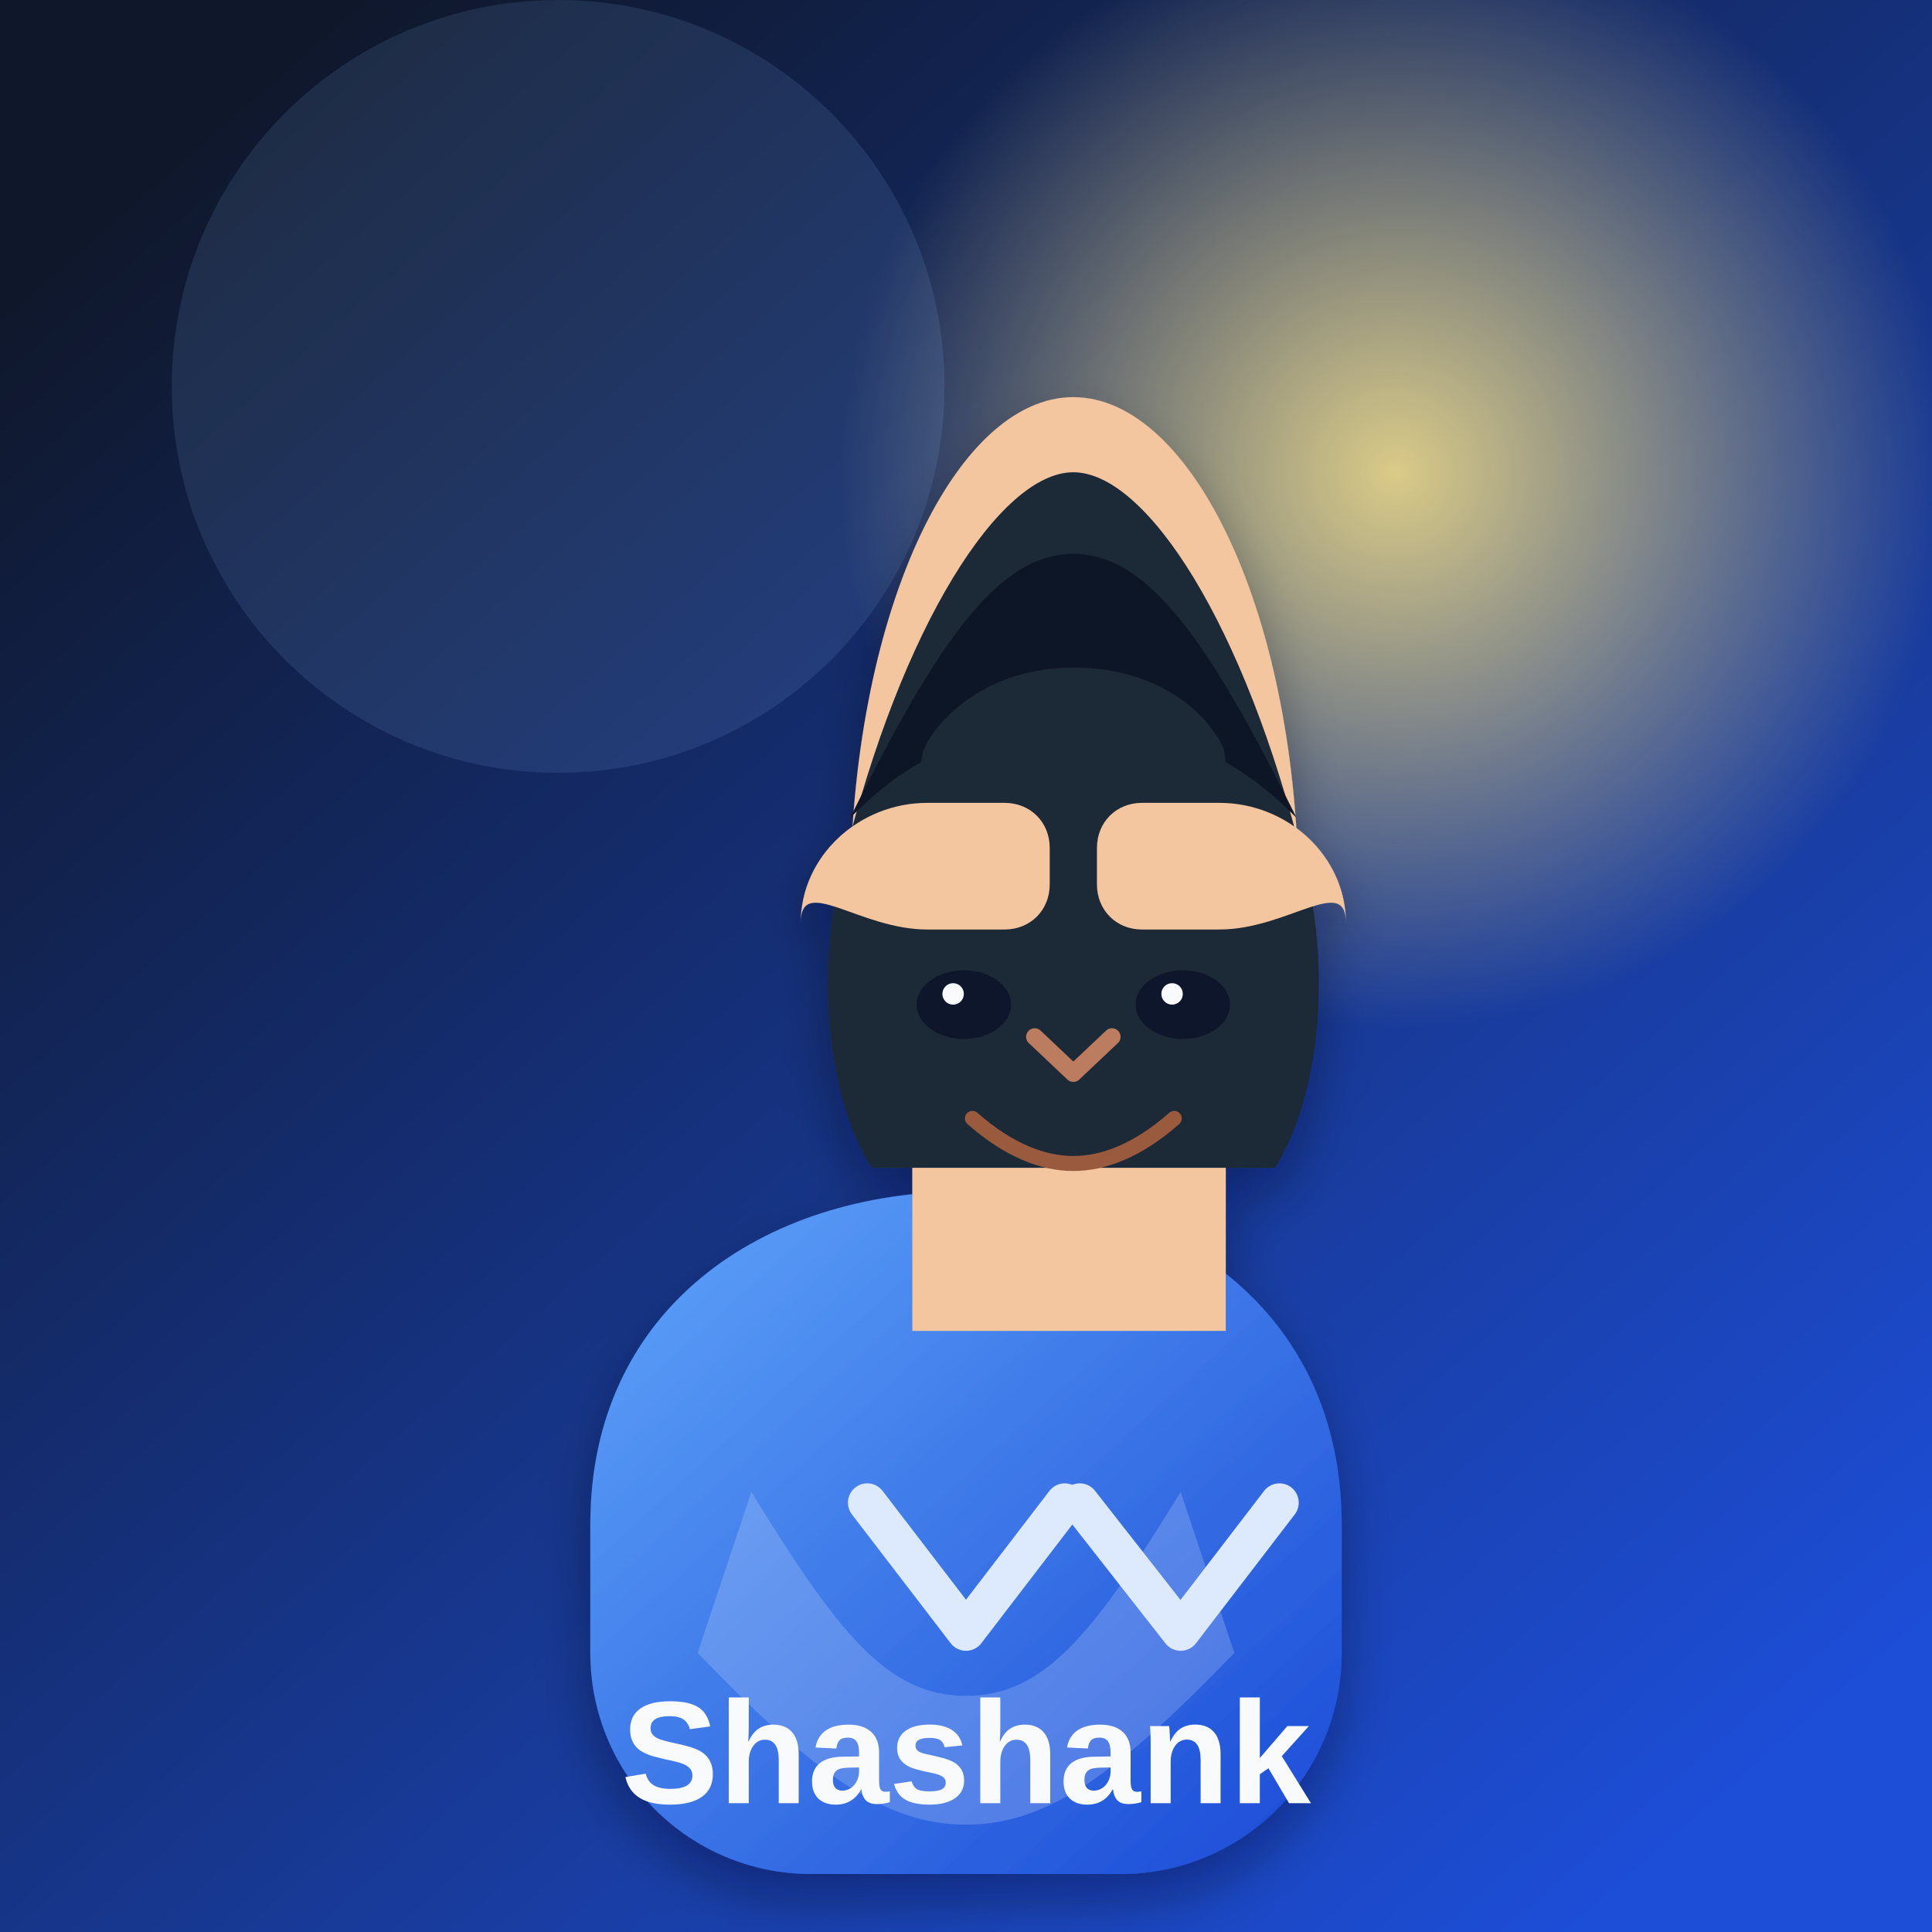
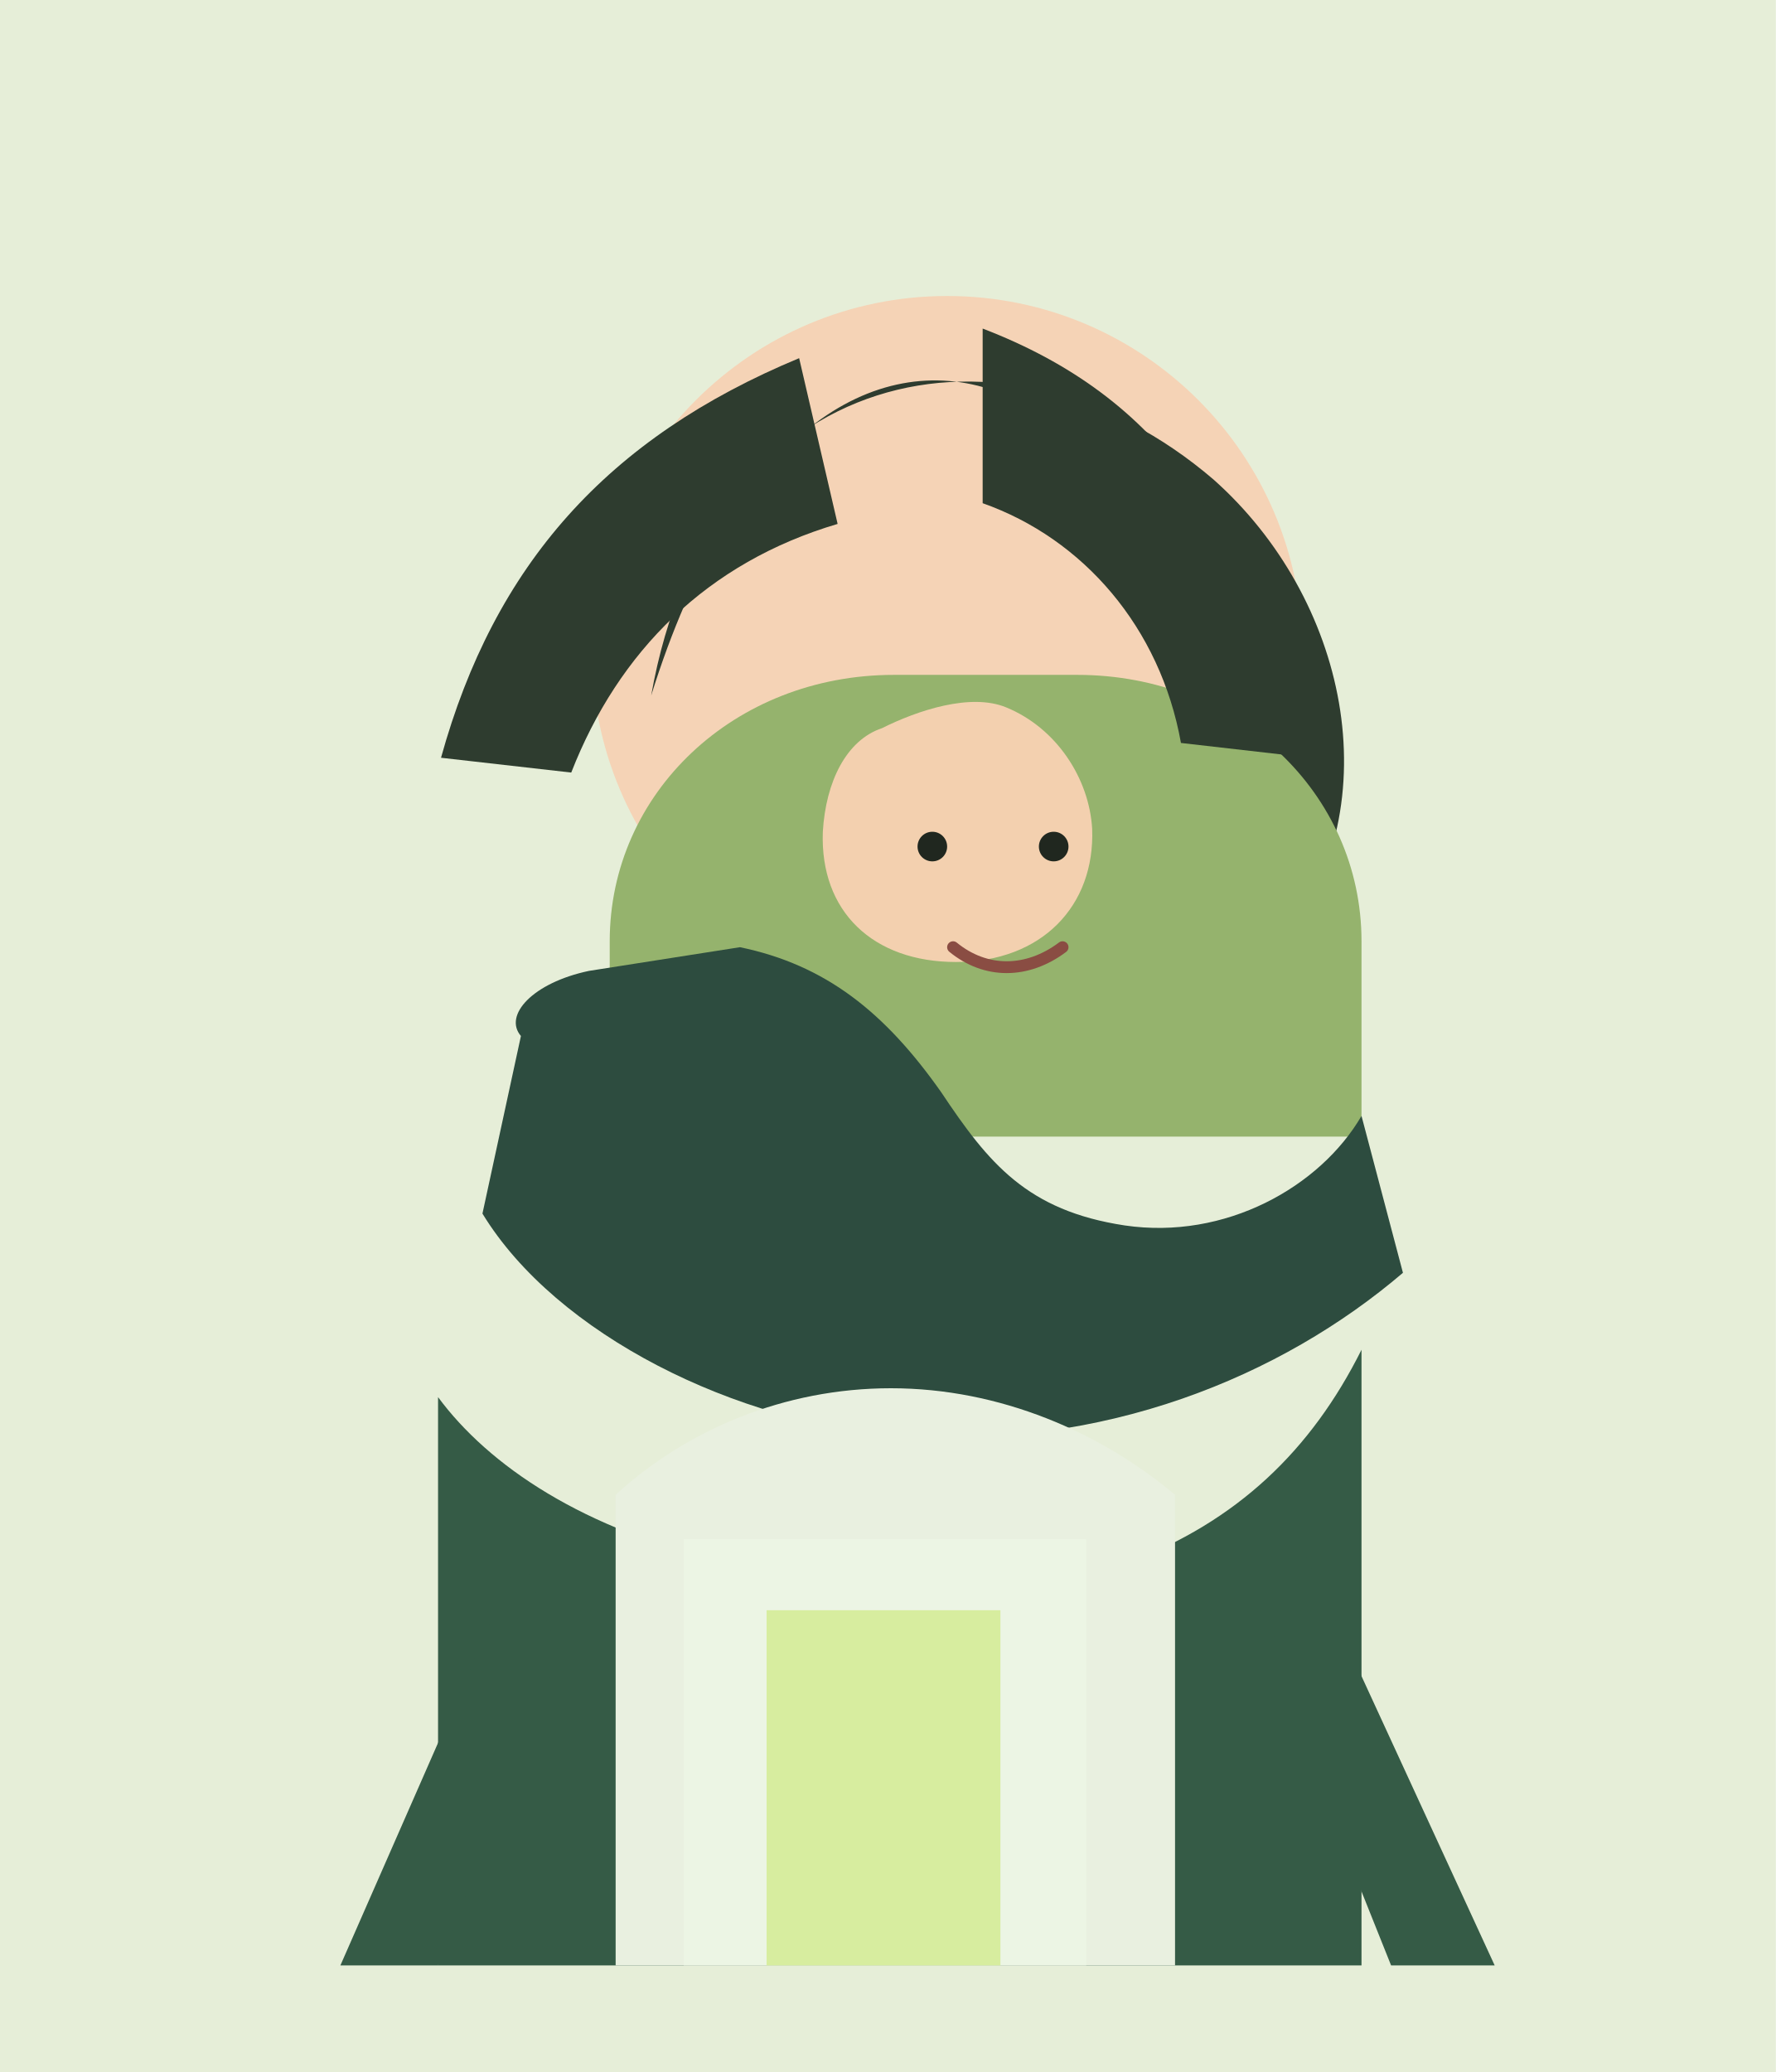
- <svg xmlns="http://www.w3.org/2000/svg" width="900" height="900" viewBox="0 0 900 900" fill="none">
-   <defs>
-     <linearGradient id="bg" x1="100" y1="50" x2="800" y2="850" gradientUnits="userSpaceOnUse">
-       <stop stop-color="#0F172A" />
-       <stop offset="1" stop-color="#1D4ED8" />
-     </linearGradient>
-     <linearGradient id="shirt" x1="300" y1="530" x2="600" y2="860" gradientUnits="userSpaceOnUse">
-       <stop stop-color="#60A5FA" />
-       <stop offset="1" stop-color="#1D4ED8" />
-     </linearGradient>
-     <radialGradient id="glow" cx="0" cy="0" r="1" gradientUnits="userSpaceOnUse" gradientTransform="translate(650 220) rotate(90) scale(260 260)">
-       <stop stop-color="#FDE68A" stop-opacity="0.85" />
-       <stop offset="1" stop-color="#FDE68A" stop-opacity="0" />
-     </radialGradient>
-     <filter id="shadow" x="-20%" y="-20%" width="140%" height="140%">
-       <feDropShadow dx="0" dy="12" stdDeviation="12" flood-color="#020617" flood-opacity="0.35" />
-     </filter>
-   </defs>
-   <rect width="900" height="900" fill="url(#bg)" />
-   <circle cx="650" cy="220" r="260" fill="url(#glow)" />
-   <circle cx="260" cy="180" r="180" fill="#93C5FD" fill-opacity="0.12" />
-   <g filter="url(#shadow)">
-     <path d="M275 710C275 610 355 555 450 555H450C545 555 625 610 625 710V770C625 827 579 873 522 873H378C321 873 275 827 275 770V710Z" fill="url(#shirt)" />
-     <path d="M350 695C390 760 413 790 450 790C487 790 510 760 550 695L575 770C521 826 488 850 450 850C412 850 379 826 325 770L350 695Z" fill="#DBEAFE" fill-opacity="0.22" />
-     <path d="M425 515C425 453 450 392 498 364C546 392 571 453 571 515V620H425V515Z" fill="#F3C6A0" />
-     <path d="M396 420C396 286 445 185 500 185C555 185 605 286 605 420C605 482 584 521 552 560H448C416 521 396 482 396 420Z" fill="#F3C6A0" />
-     <path d="M393 401C420 291 466 220 500 220C534 220 580 291 607 401C620 448 616 509 594 544H406C384 509 380 448 393 401Z" fill="#1F2937" />
-     <path d="M396 381C438 296 466 258 500 258C534 258 562 296 604 381C582 359 553 338 500 338C447 338 418 359 396 381Z" fill="#111827" />
-     <path d="M430 350C436 335 460 311 500 311C543 311 565 336 570 349L588 458C569 470 546 478 500 478C454 478 431 470 412 458L430 350Z" fill="#1F2937" />
-     <ellipse cx="449" cy="468" rx="22" ry="16" fill="#0F172A" />
-     <ellipse cx="551" cy="468" rx="22" ry="16" fill="#0F172A" />
-     <circle cx="444" cy="463" r="5" fill="#F8FAFC" />
-     <circle cx="546" cy="463" r="5" fill="#F8FAFC" />
-     <path d="M453 521C470 536 486 542 500 542C514 542 530 536 547 521" stroke="#9A5A3C" stroke-width="7" stroke-linecap="round" />
-     <path d="M482 483L500 500L518 483" stroke="#BC7B5E" stroke-width="8" stroke-linecap="round" stroke-linejoin="round" />
-     <path d="M373 430C373 399 400 374 432 374H468C480 374 489 383 489 395V412C489 424 480 433 468 433H432C400 433 373 407 373 430Z" fill="#F3C6A0" />
-     <path d="M627 430C627 399 600 374 568 374H532C520 374 511 383 511 395V412C511 424 520 433 532 433H568C600 433 627 407 627 430Z" fill="#F3C6A0" />
-     <path d="M404 700L450 760L496 700" stroke="#DDEAFE" stroke-width="18" stroke-linecap="round" stroke-linejoin="round" />
-     <path d="M503 700L550 760L596 700" stroke="#DDEAFE" stroke-width="18" stroke-linecap="round" stroke-linejoin="round" />
-   </g>
-   <text x="450" y="840" text-anchor="middle" font-family="Segoe UI, Arial, sans-serif" font-size="68" font-weight="700" fill="#F8FAFC">Shashank</text>
+ <svg xmlns="http://www.w3.org/2000/svg" width="600" height="700" viewBox="0 0 600 700" fill="none">
+   <rect width="600" height="700" fill="#E6EED8" />
+   <circle cx="320" cy="220" r="120" fill="#F5D3B6" />
+   <path d="M220 235C240 122 340 102 410 162C455 202 470 271 434 318L420 249C405 188 377 146 336 132C296 118 248 145 220 235Z" fill="#2E3C2F" />
+   <path d="M206 318C206 268 248 228 302 228H364C418 228 460 268 460 318V384H206V318Z" fill="#95B36D" />
+   <path d="M250 320C279 326 299 342 318 369C334 393 347 409 380 414C414 419 446 401 460 377L474 430C433 465 373 490 304 485C249 481 188 451 163 410L176 350C170 343 180 332 199 328L250 320Z" fill="#2D4C3F" />
+   <path d="M298 246C286 250 279 264 278 281C277 308 295 325 323 325C352 325 370 306 369 280C368 263 357 246 340 239C328 234 310 240 298 246Z" fill="#F3D0AF" />
+   <circle cx="315" cy="286" r="5" fill="#20271F" />
+   <circle cx="356" cy="286" r="5" fill="#20271F" />
+   <path d="M322 320C333 329 347 329 359 320" stroke="#8A4D43" stroke-width="4" stroke-linecap="round" />
+   <path d="M381 528C418 514 443 490 460 456V664H148V472C165 495 197 517 246 528L381 528Z" fill="#355B46" />
+   <path d="M208 505C232 483 265 469 301 469C338 469 372 484 397 505V664H208V505Z" fill="#E9F0E0" />
+   <path d="M231 520H367V664H231V520Z" fill="#ECF5E4" />
+   <path d="M259 544H338V664H259V544Z" fill="#D7ED9F" />
+   <path d="M189 559L148 664H115L176 525L189 559Z" fill="#355B46" />
+   <path d="M428 559L470 664H505L441 525L428 559Z" fill="#355B46" />
+   <path d="M149 256C167 191 205 148 270 121L283 177C239 190 209 220 193 261L149 256Z" fill="#2E3C2F" />
+   <path d="M434 255C424 179 392 134 332 111L332 170C366 182 392 212 399 251L434 255Z" fill="#2E3C2F" />
</svg>
